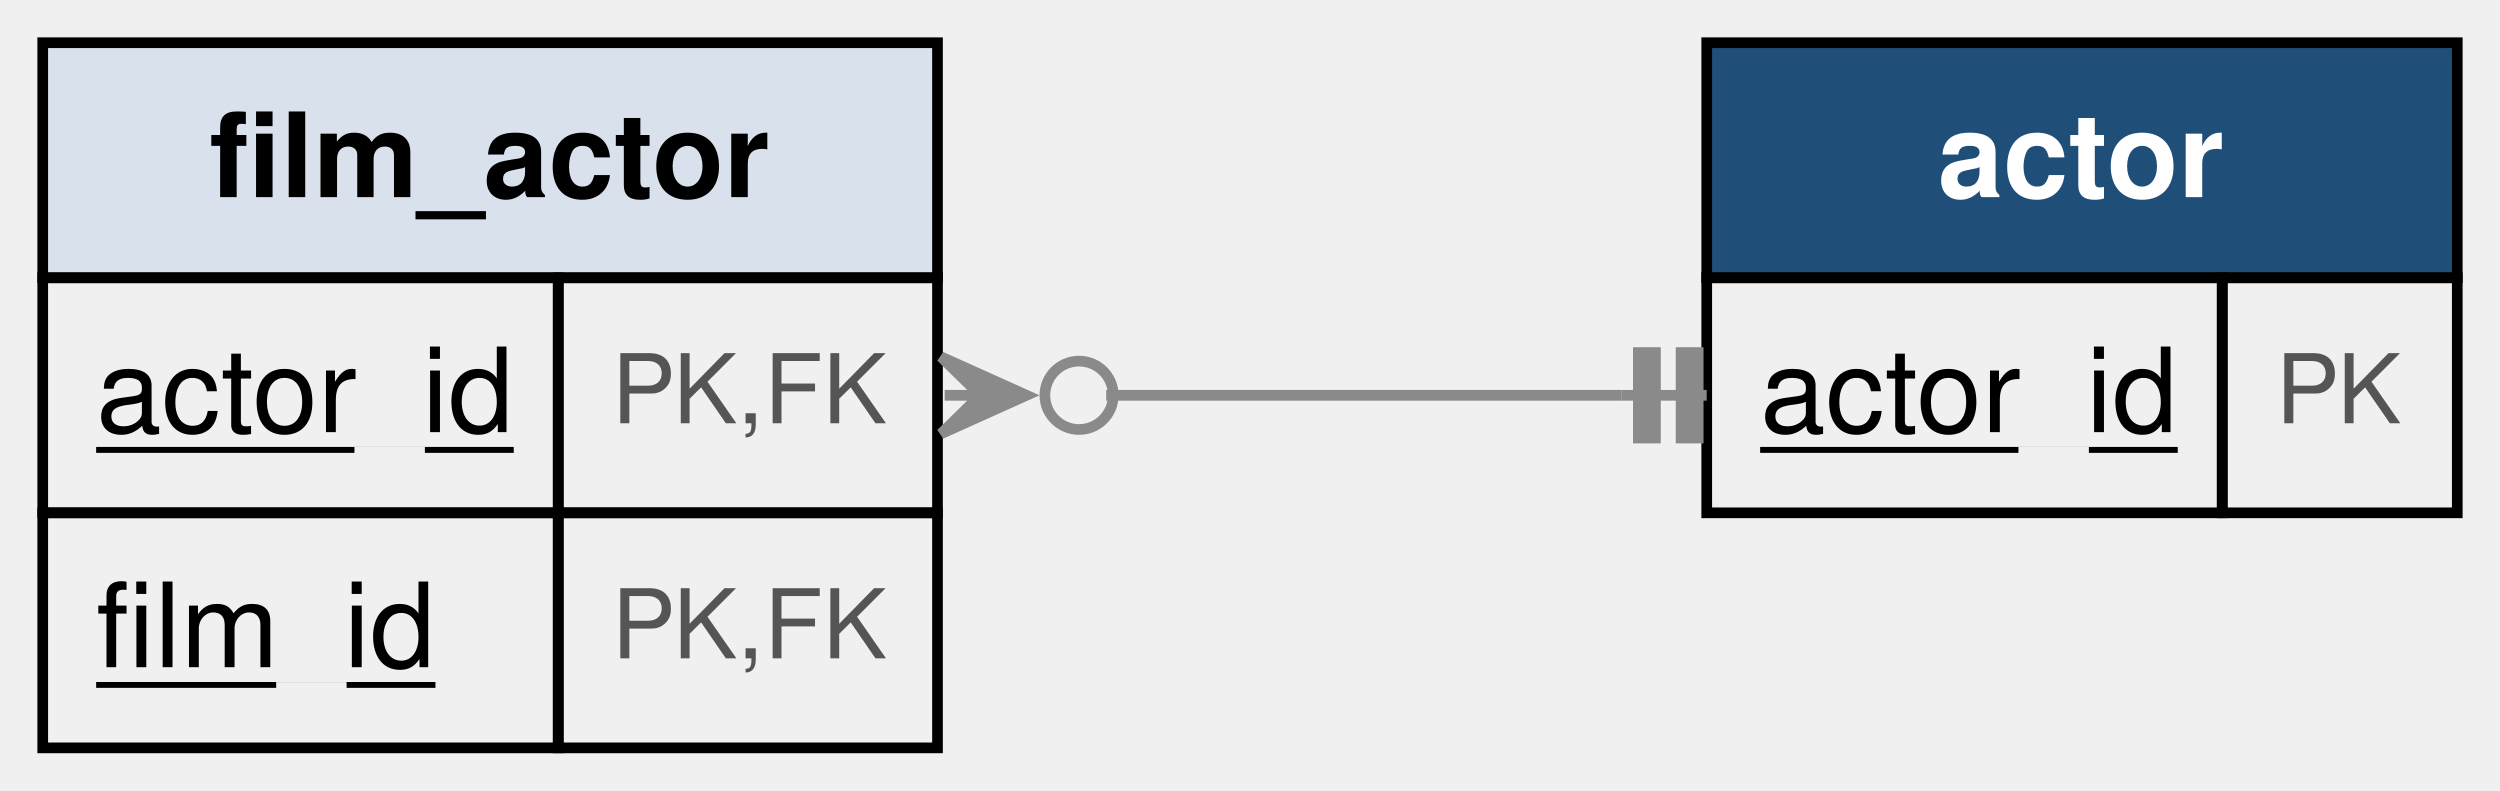
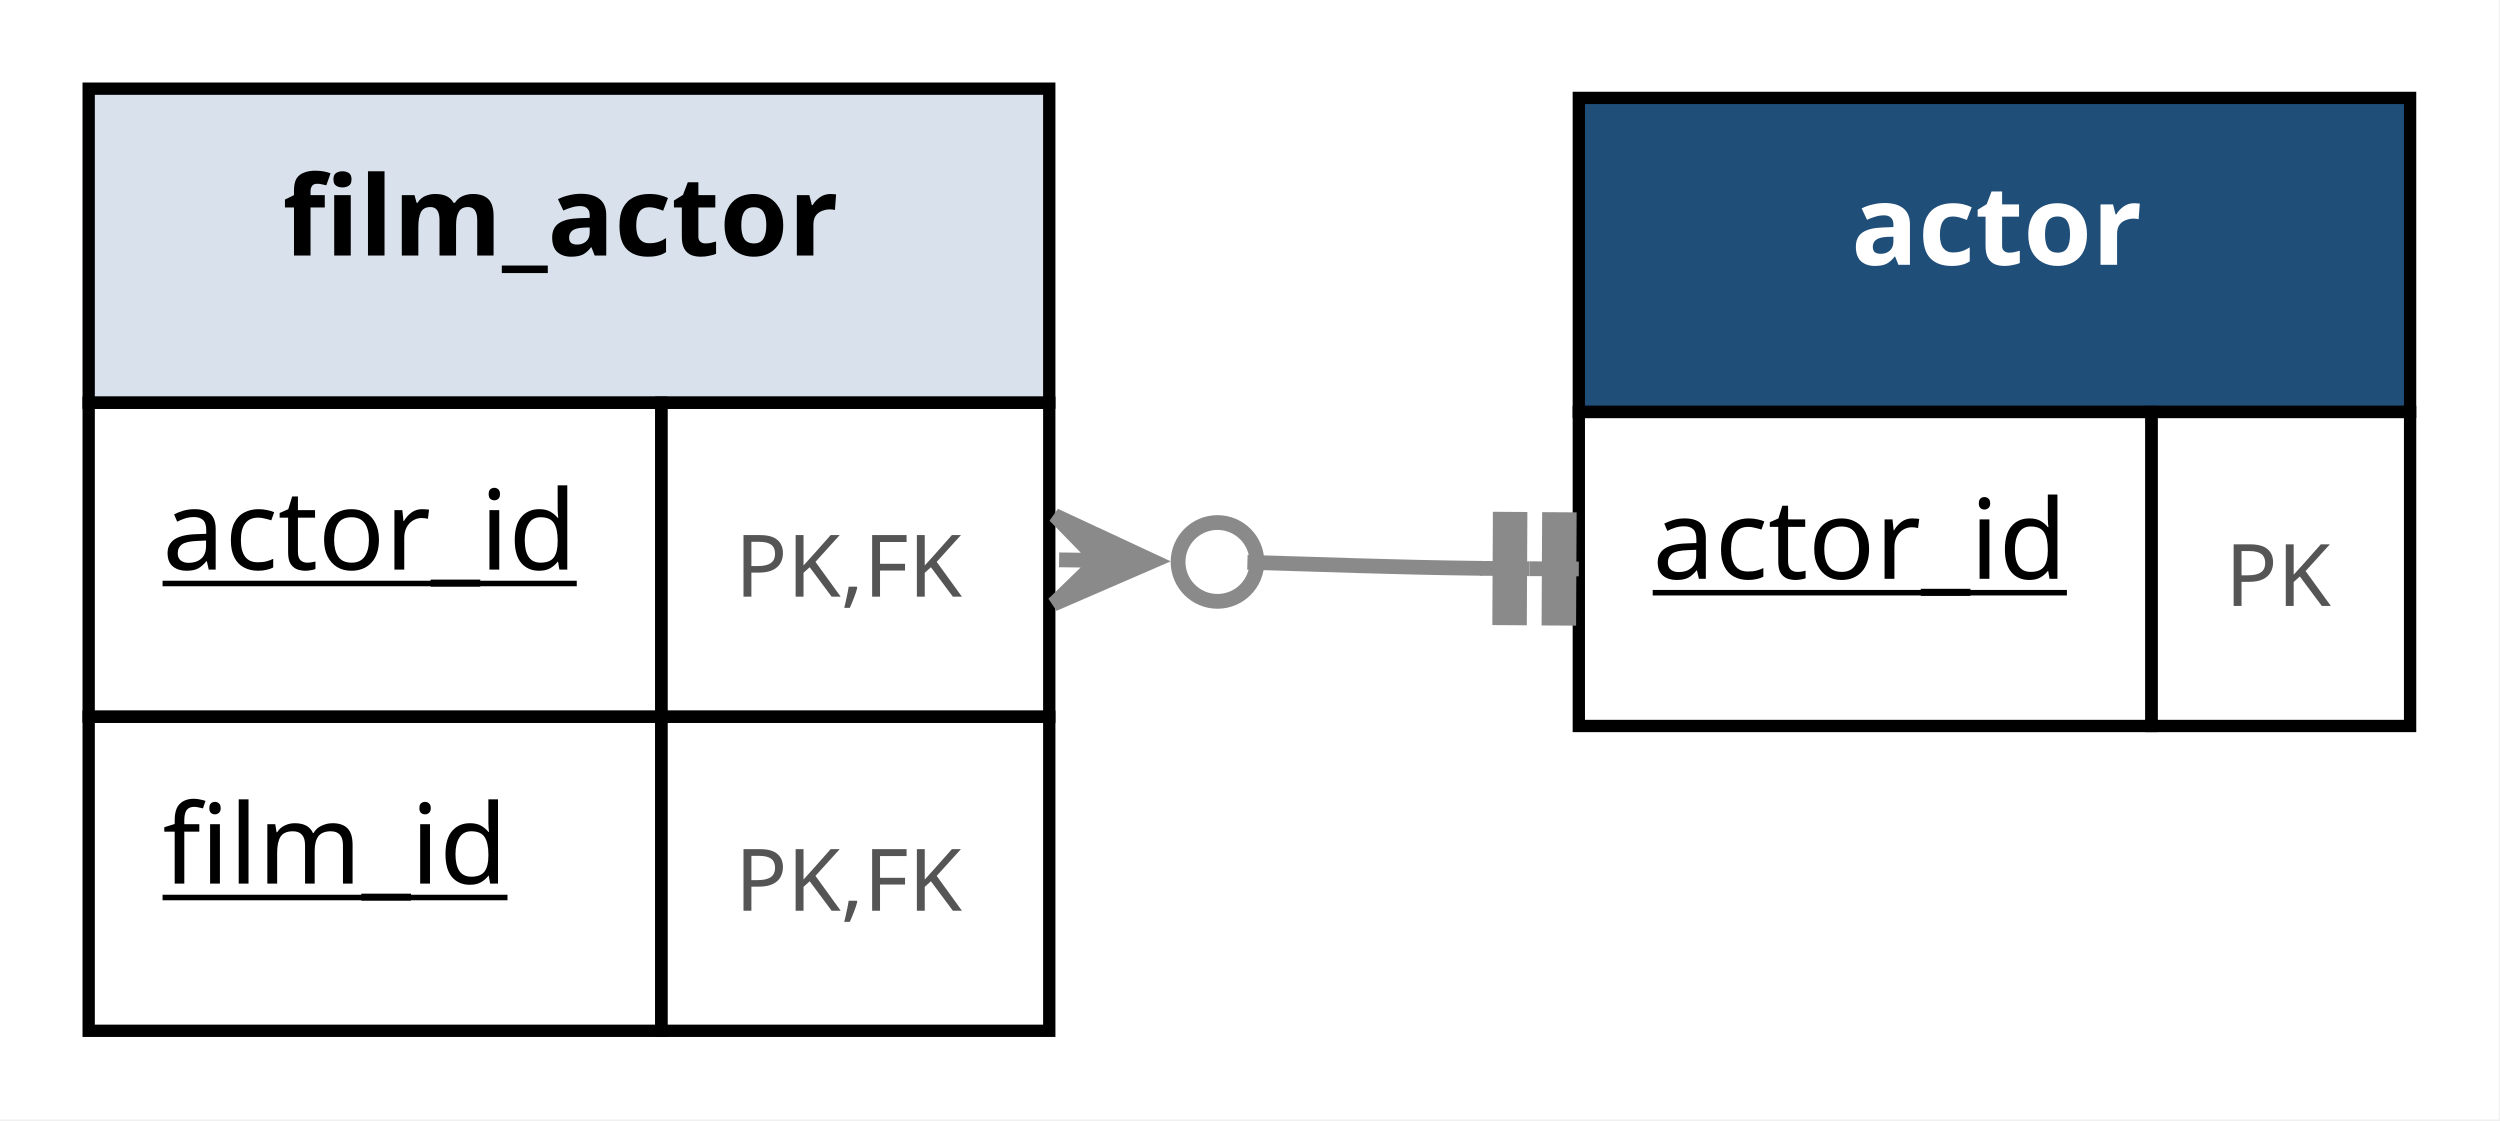
- <svg xmlns="http://www.w3.org/2000/svg" width="234pt" height="74pt" viewBox="0.00 0.00 234.00 74.00">
-   <g id="graph0" class="graph" transform="scale(1 1) rotate(0) translate(4 70)">
+ <svg xmlns="http://www.w3.org/2000/svg" width="203pt" height="91pt" viewBox="0.00 0.00 203.00 91.00">
+   <g id="graph0" class="graph" transform="scale(1 1) rotate(0) translate(7.2 83.7)">
+     <polygon fill="white" stroke="none" points="-7.2,7.2 -7.2,-83.7 195.7,-83.7 195.7,7.2 -7.2,7.2" />
    <g id="node1" class="node">
-       <polygon fill="none" stroke="none" points="155.75,-22 155.75,-66 226,-66 226,-22 155.75,-22" />
-       <polygon fill="#1f4e79" stroke="none" points="155.75,-44 155.75,-66 226,-66 226,-44 155.75,-44" />
-       <polygon fill="none" stroke="black" points="155.75,-44 155.75,-66 226,-66 226,-44 155.75,-44" />
-       <text xml:space="preserve" text-anchor="start" x="177.38" y="-51.55" font-family="Helvetica,sans-Serif" font-weight="bold" font-size="11.00" fill="white">actor</text>
-       <polygon fill="none" stroke="black" points="155.75,-22 155.75,-44 204,-44 204,-22 155.75,-22" />
-       <text xml:space="preserve" text-anchor="start" x="160.75" y="-29.55" font-family="Helvetica,sans-Serif" text-decoration="underline" font-size="11.00">actor_id</text>
-       <polygon fill="none" stroke="black" points="204,-22 204,-44 226,-44 226,-22 204,-22" />
-       <text xml:space="preserve" text-anchor="start" x="209" y="-30.38" font-family="Helvetica,sans-Serif" font-size="9.00" fill="#555555">PK</text>
+       <polygon fill="#1f4e79" stroke="none" points="121,-50.25 121,-75.75 188.5,-75.75 188.5,-50.25 121,-50.25" />
+       <polygon fill="none" stroke="#000000" points="121,-50.25 121,-75.75 188.5,-75.75 188.5,-50.25 121,-50.25" />
+       <text xml:space="preserve" text-anchor="start" x="143.12" y="-62.2" font-family="Noto Sans KR" font-weight="bold" font-size="9.00" fill="#ffffff">actor</text>
+       <polygon fill="none" stroke="#000000" points="121,-24.75 121,-50.25 167.5,-50.25 167.5,-24.75 121,-24.75" />
+       <text xml:space="preserve" text-anchor="start" x="127" y="-36.7" font-family="Noto Sans KR" text-decoration="underline" font-size="9.00">actor_id</text>
+       <polygon fill="none" stroke="#000000" points="167.5,-24.75 167.5,-50.25 188.5,-50.25 188.5,-24.75 167.5,-24.75" />
+       <text xml:space="preserve" text-anchor="start" x="173.5" y="-34.5" font-family="Noto Sans KR" font-size="7.00" fill="#555555">PK</text>
    </g>
    <g id="node2" class="node">
-       <polygon fill="none" stroke="none" points="0,0 0,-66 83.75,-66 83.75,0 0,0" />
-       <polygon fill="#d9e2ec" stroke="none" points="0,-44 0,-66 83.75,-66 83.75,-44 0,-44" />
-       <polygon fill="none" stroke="black" points="0,-44 0,-66 83.75,-66 83.75,-44 0,-44" />
-       <text xml:space="preserve" text-anchor="start" x="15.62" y="-51.55" font-family="Helvetica,sans-Serif" font-weight="bold" font-size="11.00">film_actor</text>
-       <polygon fill="none" stroke="black" points="0,-22 0,-44 48.25,-44 48.25,-22 0,-22" />
-       <text xml:space="preserve" text-anchor="start" x="5" y="-29.55" font-family="Helvetica,sans-Serif" text-decoration="underline" font-size="11.00">actor_id</text>
-       <polygon fill="none" stroke="black" points="48.25,-22 48.25,-44 83.75,-44 83.75,-22 48.25,-22" />
-       <text xml:space="preserve" text-anchor="start" x="53.25" y="-30.38" font-family="Helvetica,sans-Serif" font-size="9.00" fill="#555555">PK,FK</text>
-       <polygon fill="none" stroke="black" points="0,0 0,-22 48.25,-22 48.25,0 0,0" />
-       <text xml:space="preserve" text-anchor="start" x="5" y="-7.55" font-family="Helvetica,sans-Serif" text-decoration="underline" font-size="11.00">film_id</text>
-       <polygon fill="none" stroke="black" points="48.25,0 48.25,-22 83.75,-22 83.75,0 48.25,0" />
-       <text xml:space="preserve" text-anchor="start" x="53.25" y="-8.38" font-family="Helvetica,sans-Serif" font-size="9.00" fill="#555555">PK,FK</text>
+       <polygon fill="#d9e2ec" stroke="none" points="0,-51 0,-76.5 78,-76.5 78,-51 0,-51" />
+       <polygon fill="none" stroke="#000000" points="0,-51 0,-76.5 78,-76.5 78,-51 0,-51" />
+       <text xml:space="preserve" text-anchor="start" x="15.75" y="-62.95" font-family="Noto Sans KR" font-weight="bold" font-size="9.00" fill="#000000">film_actor</text>
+       <polygon fill="none" stroke="#000000" points="0,-25.5 0,-51 46.5,-51 46.5,-25.5 0,-25.5" />
+       <text xml:space="preserve" text-anchor="start" x="6" y="-37.45" font-family="Noto Sans KR" text-decoration="underline" font-size="9.00">actor_id</text>
+       <polygon fill="none" stroke="#000000" points="46.5,-25.5 46.5,-51 78,-51 78,-25.5 46.5,-25.5" />
+       <text xml:space="preserve" text-anchor="start" x="52.5" y="-35.25" font-family="Noto Sans KR" font-size="7.00" fill="#555555">PK,FK</text>
+       <polygon fill="none" stroke="#000000" points="0,0 0,-25.5 46.5,-25.5 46.5,0 0,0" />
+       <text xml:space="preserve" text-anchor="start" x="6" y="-11.95" font-family="Noto Sans KR" text-decoration="underline" font-size="9.00">film_id</text>
+       <polygon fill="none" stroke="#000000" points="46.5,0 46.5,-25.5 78,-25.5 78,0 46.5,0" />
+       <text xml:space="preserve" text-anchor="start" x="52.5" y="-9.75" font-family="Noto Sans KR" font-size="7.00" fill="#555555">PK,FK</text>
    </g>
    <g id="edge1" class="edge">
-       <path fill="none" stroke="#8a8a8a" d="M99.54,-33C117.4,-33 127.41,-33 147.75,-33" />
-       <polygon fill="#8a8a8a" stroke="#8a8a8a" points="92.08,-33 84.08,-29.4 87.75,-33 84.42,-33 84.42,-33 84.42,-33 87.75,-33 84.08,-36.6 92.08,-33" />
-       <ellipse fill="none" stroke="#8a8a8a" cx="97" cy="-33" rx="3.2" ry="3.2" />
-       <polygon fill="#8a8a8a" stroke="#8a8a8a" points="154.95,-29 154.95,-37 153.35,-37 153.35,-29 154.95,-29" />
-       <polyline fill="none" stroke="#8a8a8a" points="155.75,-33 151.75,-33" />
-       <polygon fill="#8a8a8a" stroke="#8a8a8a" points="150.95,-29 150.95,-37 149.35,-37 149.35,-29 150.95,-29" />
-       <polyline fill="none" stroke="#8a8a8a" points="151.75,-33 147.75,-33" />
+       <path fill="none" stroke="#8a8a8a" stroke-width="1.2" d="M94.09,-38.04C100.33,-37.87 105.52,-37.64 113.18,-37.55" />
+       <polygon fill="#8a8a8a" stroke="#8a8a8a" stroke-width="1.2" points="86.4,-38.14 78.35,-34.65 82,-38.2 78.8,-38.24 78.8,-38.24 78.8,-38.24 82,-38.2 78.45,-41.84 86.4,-38.14" />
+       <ellipse fill="none" stroke="#8a8a8a" stroke-width="1.2" cx="91.66" cy="-38.07" rx="3.2" ry="3.2" />
+       <polygon fill="#8a8a8a" stroke="#8a8a8a" stroke-width="1.2" points="120.18,-33.5 120.22,-41.5 118.62,-41.51 118.58,-33.51 120.18,-33.5" />
+       <polyline fill="none" stroke="#8a8a8a" stroke-width="1.2" points="121,-37.5 117,-37.52" />
+       <polygon fill="#8a8a8a" stroke="#8a8a8a" stroke-width="1.2" points="116.18,-33.53 116.22,-41.53 114.62,-41.54 114.58,-33.54 116.18,-33.53" />
+       <polyline fill="none" stroke="#8a8a8a" stroke-width="1.2" points="117,-37.52 113,-37.55" />
    </g>
  </g>
</svg>
